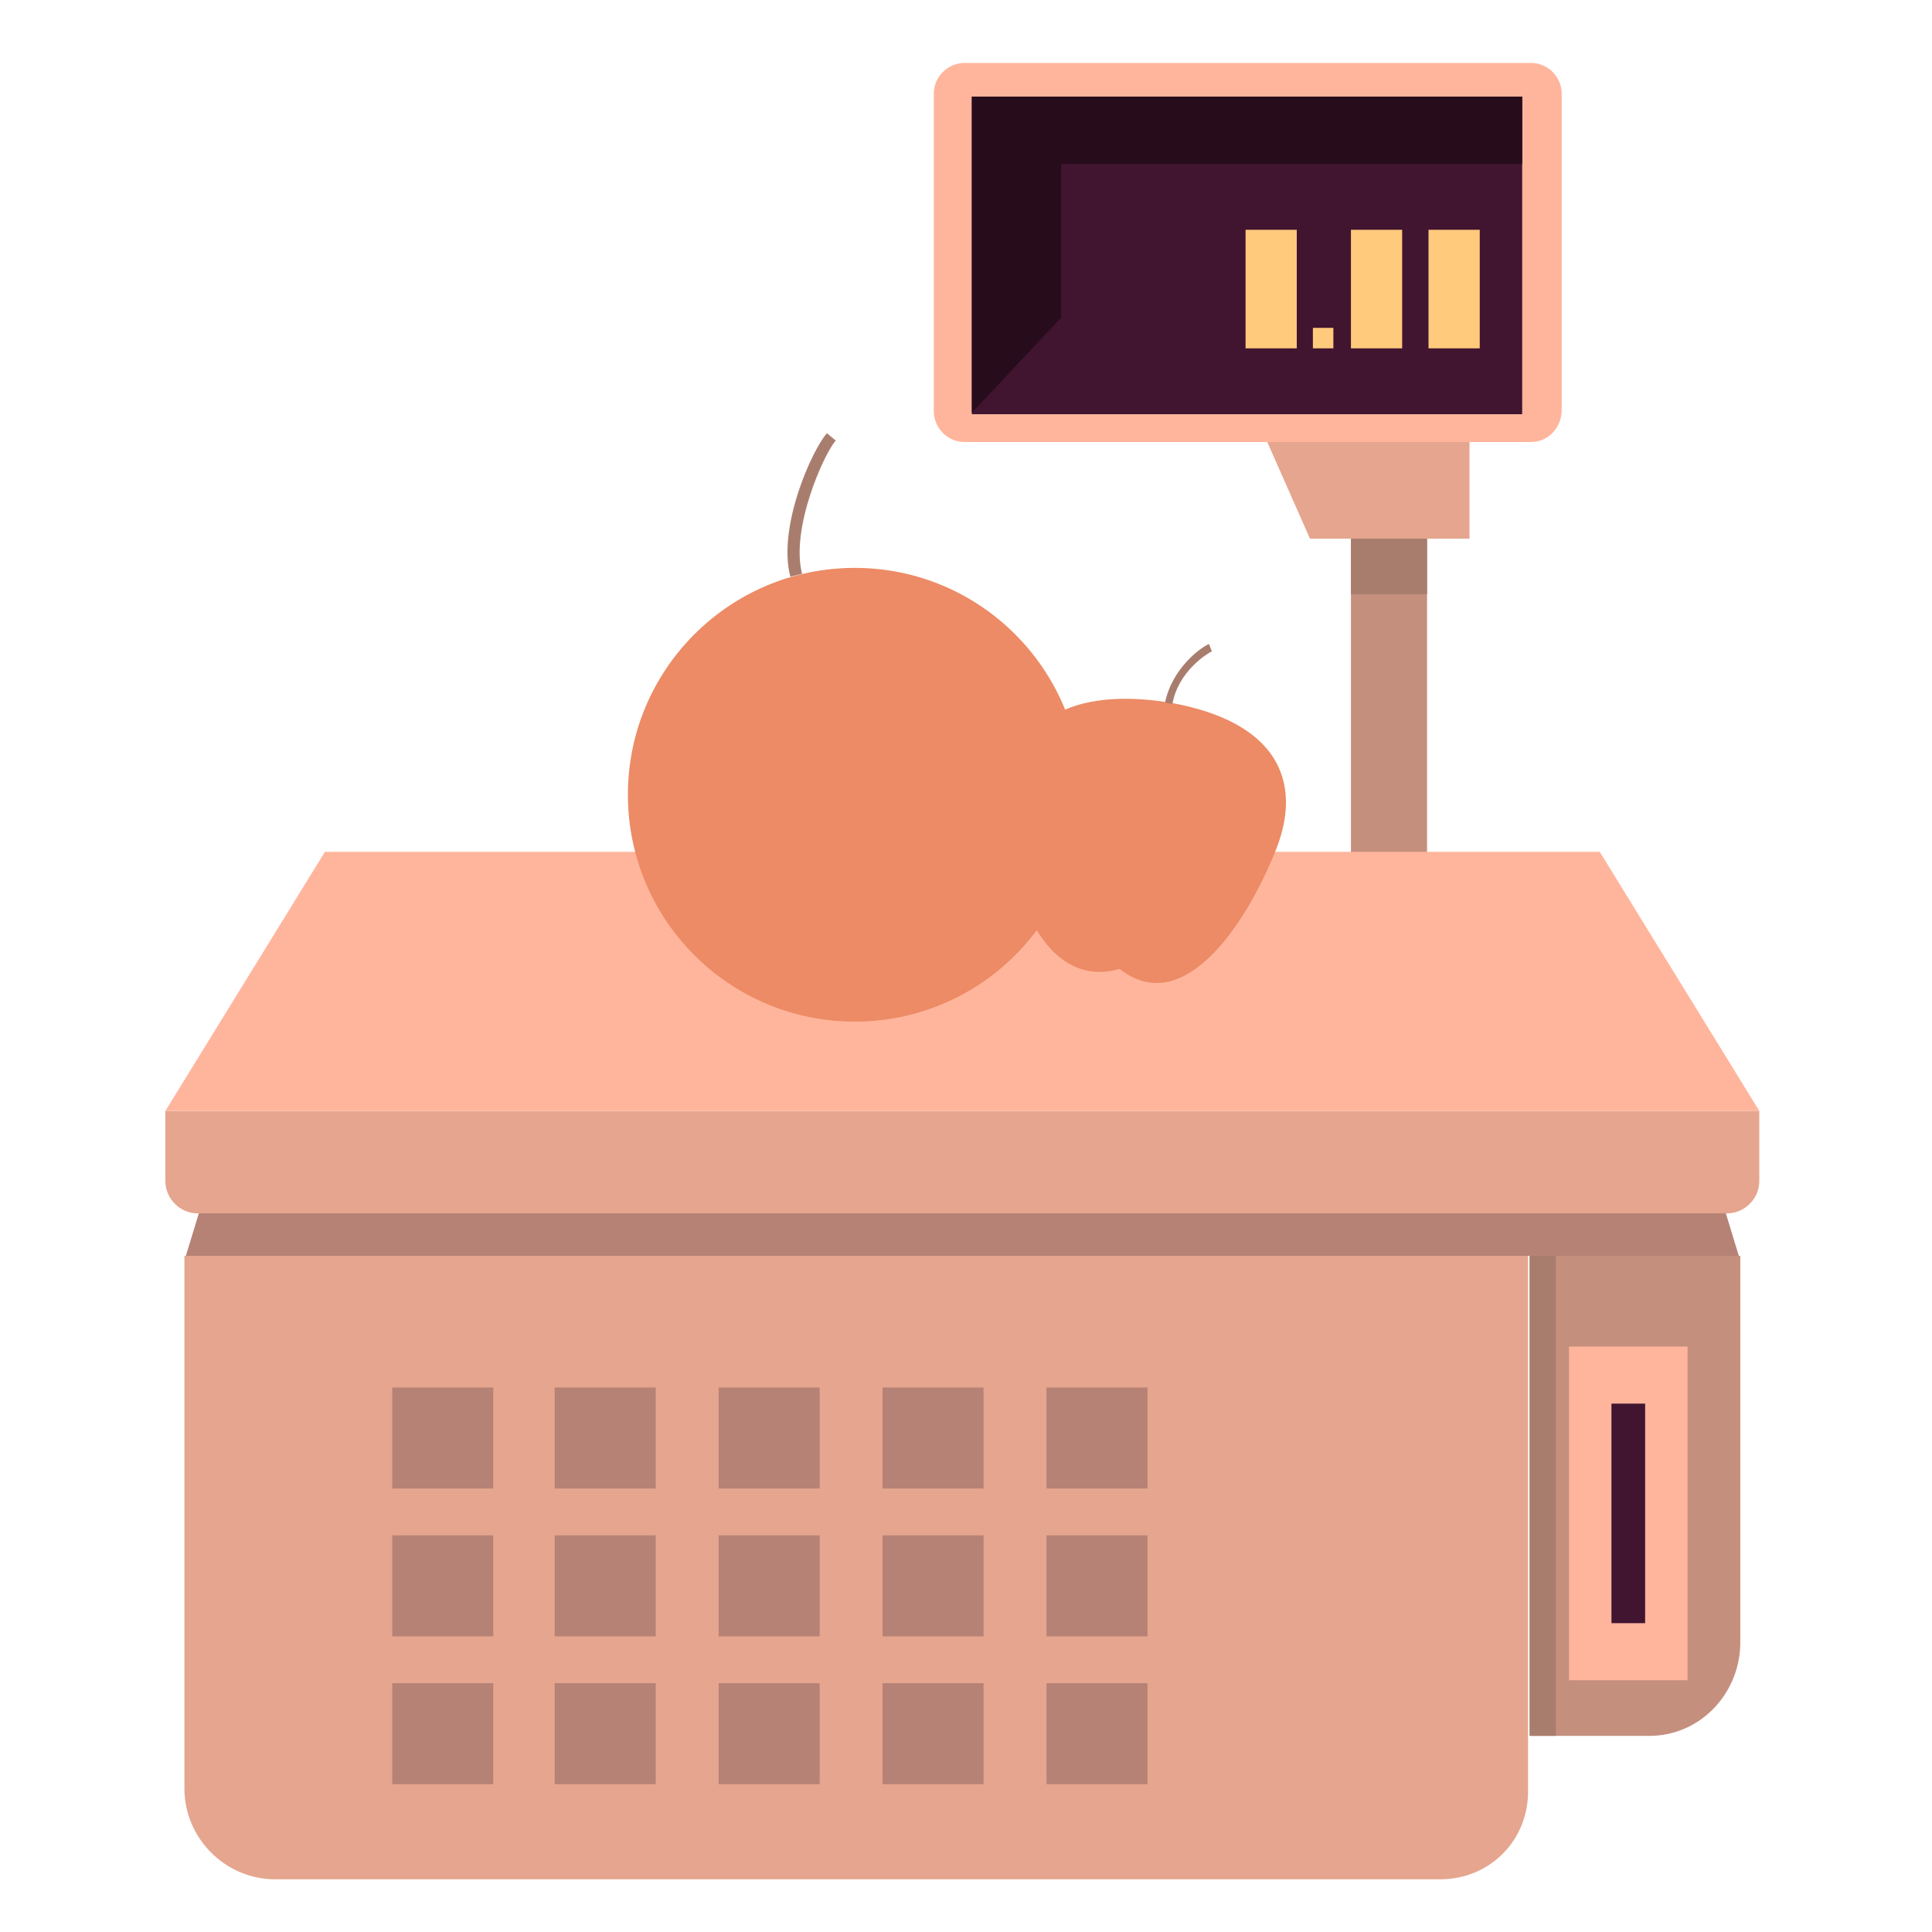
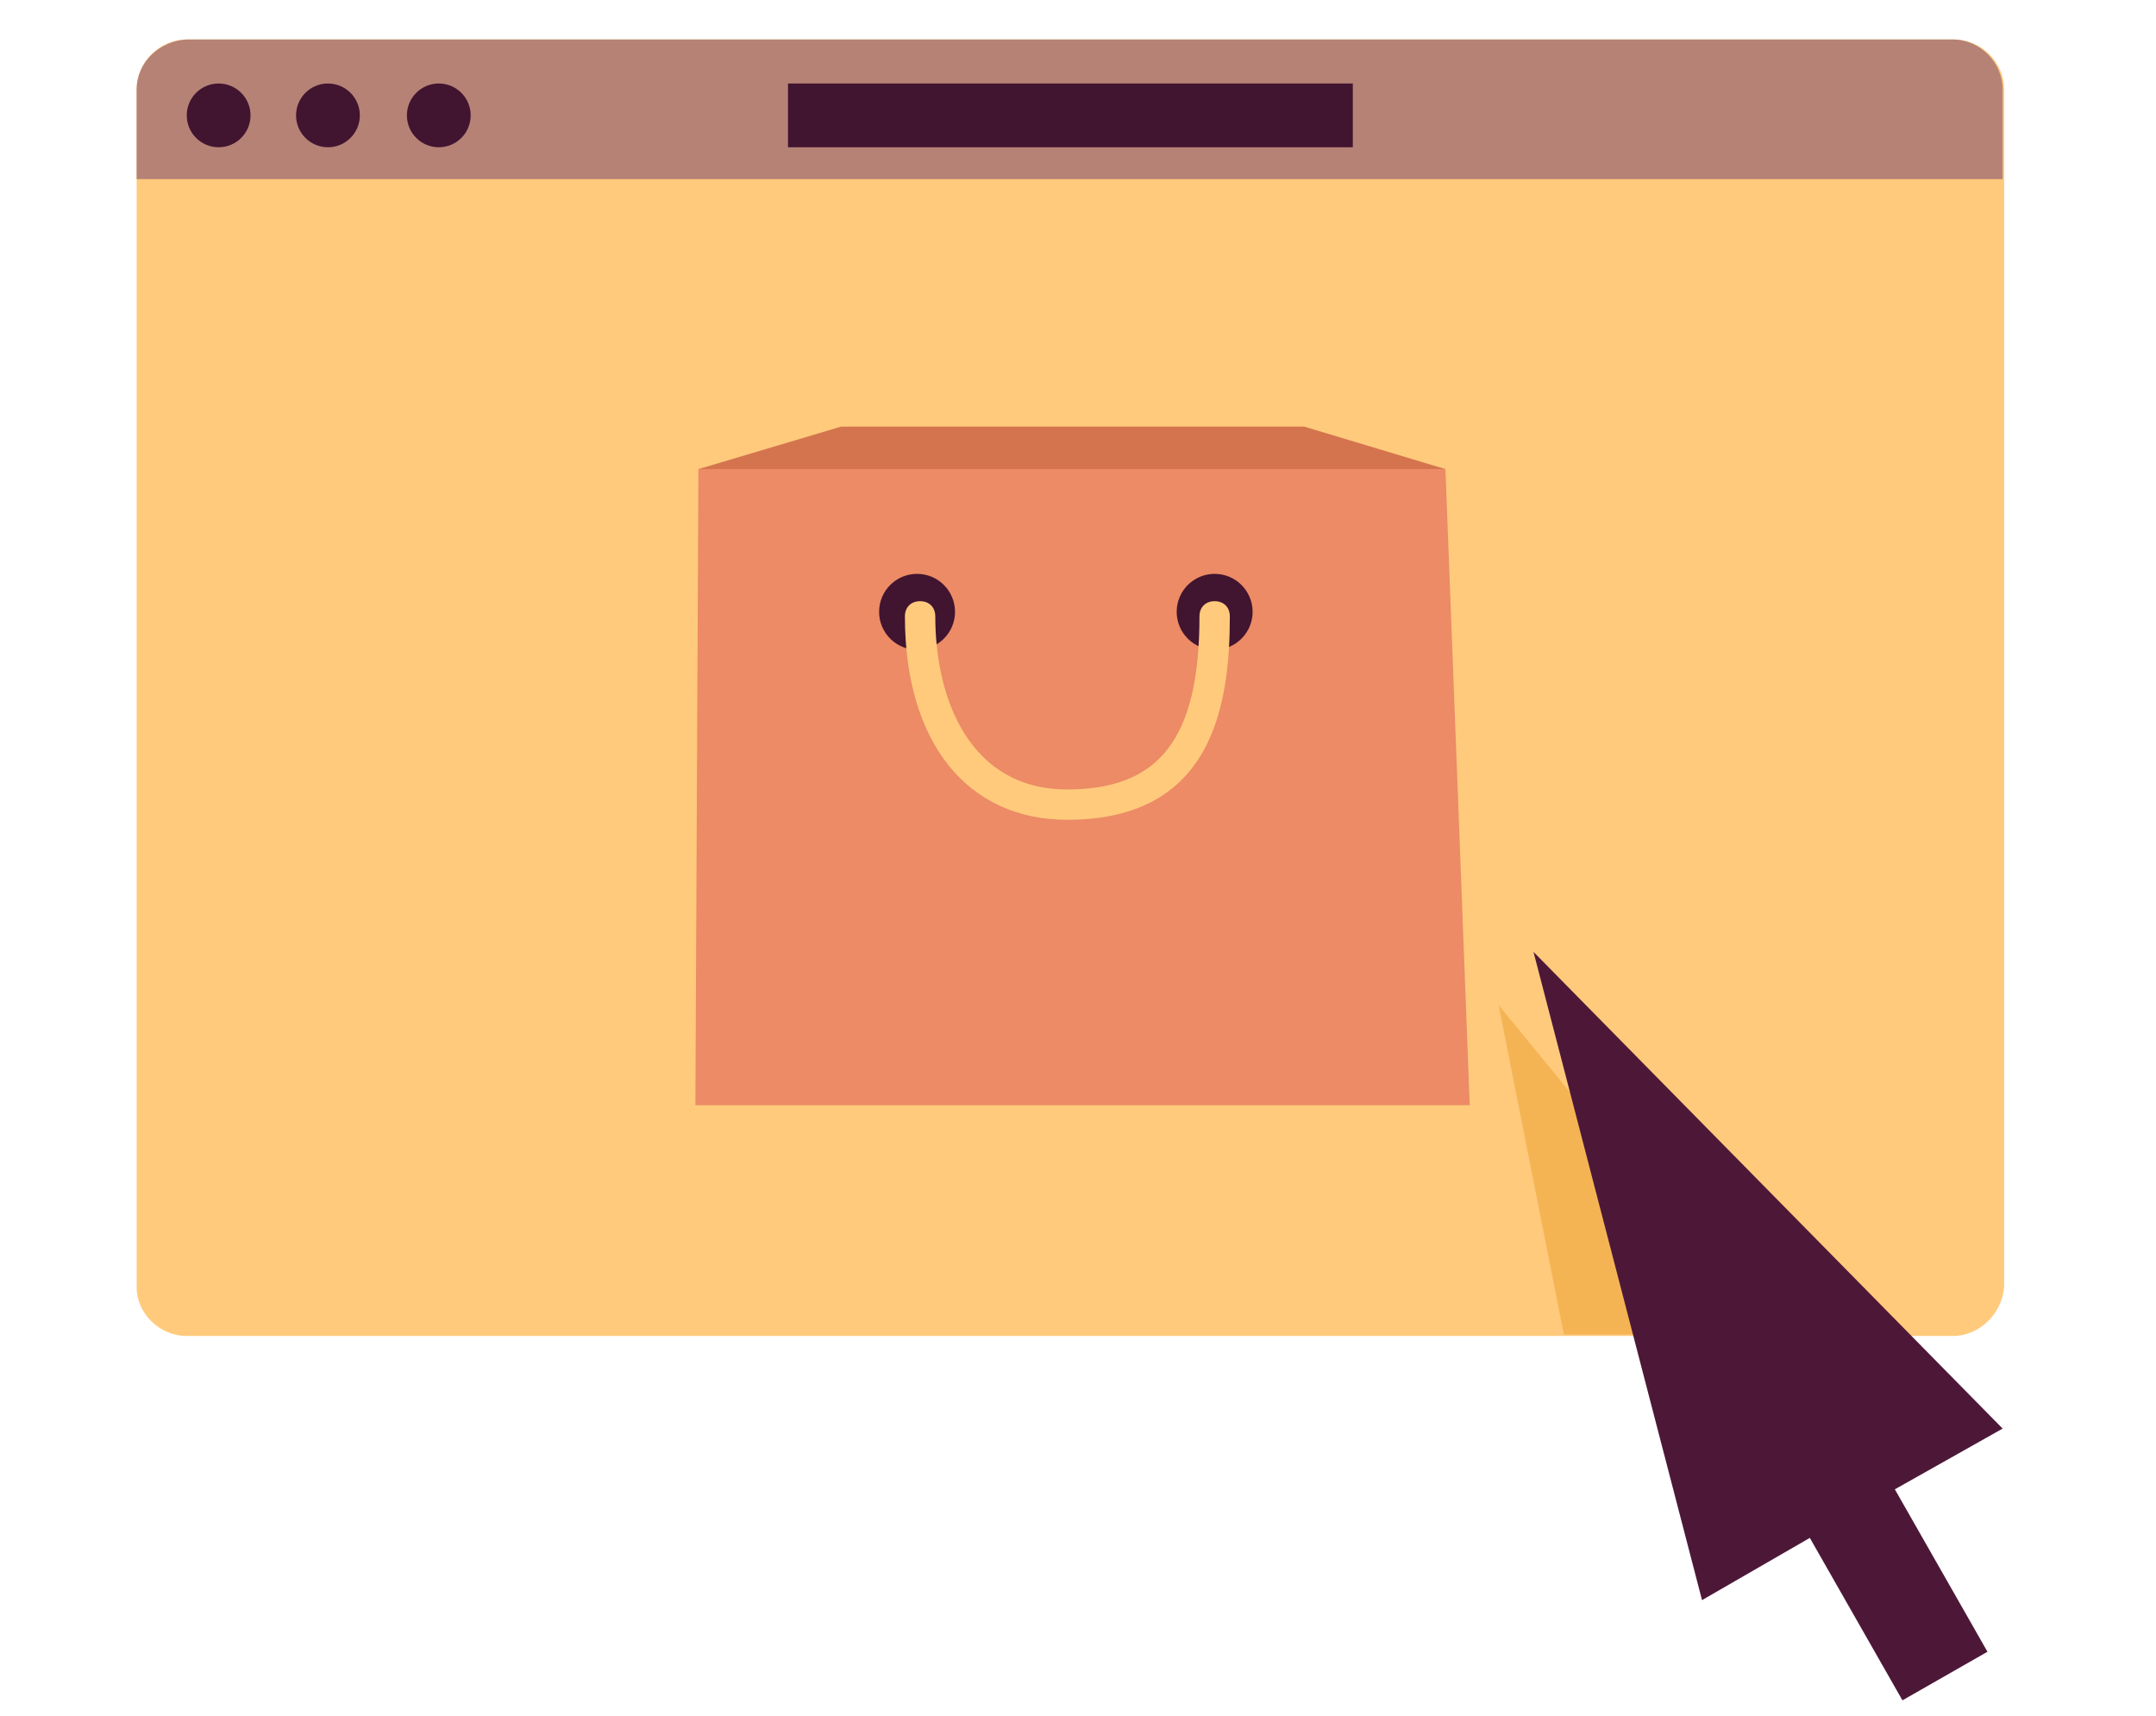
- <svg xmlns="http://www.w3.org/2000/svg" version="1.1" id="Layer_1" x="0px" y="0px" viewBox="0 0 132 132" style="enable-background:new 0 0 132 132;" xml:space="preserve">
+ <svg xmlns="http://www.w3.org/2000/svg" version="1.1" id="Layer_1" x="0px" y="0px" viewBox="0 0 142 113" style="enable-background:new 0 0 142 113;" xml:space="preserve">
  <style type="text/css">
- 	.st0{fill:#C58F7E;}
- 	.st1{fill:#E5A58E;}
- 	.st2{fill:#B68276;}
- 	.st3{fill:#FFB59C;}
- 	.st4{fill:#411430;}
- 	.st5{fill:#FFCA7C;}
- 	.st6{fill:#A97D6E;}
- 	.st7{fill:#EC8B65;}
- 	.st8{fill:#270C1C;}
+ 	.st0{fill:#FFCA7C;}
+ 	.st1{fill:#B68276;}
+ 	.st2{fill:#411430;}
+ 	.st3{fill:#EC8B65;}
+ 	.st4{fill:#D4744E;}
+ 	.st5{fill:#F5B454;}
+ 	.st6{fill:#4D1838;}
</style>
-   <g>
-     <rect x="92.3" y="24.8" class="st0" width="5.2" height="35.2" />
-   </g>
-   <g>
-     <polygon class="st1" points="100.4,36.8 89.5,36.8 85.7,28.2 100.4,28.2  " />
-   </g>
-   <g>
-     <path class="st0" d="M112.7,118.6h-8.1V85.8h14.3v26.6C118.8,115.8,116.1,118.6,112.7,118.6z" />
-   </g>
-   <g>
-     <path class="st1" d="M98.4,128.4H18.8c-3.4,0-6.2-2.8-6.2-6.2V85.8h91.8v36.4C104.5,125.7,101.8,128.4,98.4,128.4z" />
-   </g>
-   <g>
-     <polygon class="st2" points="117,79.9 14.5,79.9 12.7,85.8 118.8,85.8  " />
-   </g>
-   <g>
-     <g>
-       <rect x="107.2" y="92" class="st3" width="8.1" height="22.8" />
-     </g>
-     <g>
-       <rect x="110.1" y="95.9" class="st4" width="2.3" height="15" />
-     </g>
-   </g>
-   <g>
-     <g>
-       <g>
-         <rect x="26.8" y="94.8" class="st2" width="6.9" height="6.9" />
-       </g>
-       <g>
-         <rect x="37.9" y="94.8" class="st2" width="6.9" height="6.9" />
-       </g>
-       <g>
-         <rect x="49.1" y="94.8" class="st2" width="6.9" height="6.9" />
-       </g>
-       <g>
-         <rect x="60.3" y="94.8" class="st2" width="6.9" height="6.9" />
-       </g>
-       <g>
-         <rect x="71.5" y="94.8" class="st2" width="6.9" height="6.9" />
-       </g>
-     </g>
-     <g>
-       <g>
-         <rect x="26.8" y="104.9" class="st2" width="6.9" height="6.9" />
-       </g>
-       <g>
-         <rect x="37.9" y="104.9" class="st2" width="6.9" height="6.9" />
-       </g>
-       <g>
-         <rect x="49.1" y="104.9" class="st2" width="6.9" height="6.9" />
-       </g>
-       <g>
-         <rect x="60.3" y="104.9" class="st2" width="6.9" height="6.9" />
-       </g>
-       <g>
-         <rect x="71.5" y="104.9" class="st2" width="6.9" height="6.9" />
-       </g>
-     </g>
-     <g>
-       <g>
-         <rect x="26.8" y="115" class="st2" width="6.9" height="6.9" />
-       </g>
-       <g>
-         <rect x="37.9" y="115" class="st2" width="6.9" height="6.9" />
-       </g>
-       <g>
-         <rect x="49.1" y="115" class="st2" width="6.9" height="6.9" />
-       </g>
-       <g>
-         <rect x="60.3" y="115" class="st2" width="6.9" height="6.9" />
-       </g>
-       <g>
-         <rect x="71.5" y="115" class="st2" width="6.9" height="6.9" />
-       </g>
-     </g>
-   </g>
-   <g>
-     <path class="st1" d="M118,82.9H13.5c-1.2,0-2.2-1-2.2-2.2v-4.8h108.9v4.8C120.2,81.9,119.2,82.9,118,82.9z" />
-   </g>
-   <g>
-     <polygon class="st3" points="120.2,75.9 11.3,75.9 22.2,58.2 109.3,58.2  " />
-   </g>
-   <g>
-     <g>
-       <path class="st3" d="M104.6,30.2H65.9c-1.2,0-2.1-1-2.1-2.1V6.4c0-1.2,1-2.1,2.1-2.1h38.7c1.2,0,2.1,1,2.1,2.1V28    C106.7,29.2,105.8,30.2,104.6,30.2z" />
-     </g>
-     <g>
-       <rect x="66.4" y="6.6" class="st4" width="37.6" height="21.7" />
-     </g>
-   </g>
-   <g>
-     <g>
-       <rect x="97.6" y="15.7" class="st5" width="3.5" height="8.1" />
-     </g>
-     <g>
-       <rect x="92.3" y="15.7" class="st5" width="3.5" height="8.1" />
-     </g>
-     <g>
-       <rect x="85.1" y="15.7" class="st5" width="3.5" height="8.1" />
-     </g>
-     <g>
-       <rect x="89.7" y="22.4" class="st5" width="1.4" height="1.4" />
-     </g>
-   </g>
-   <g>
-     <rect x="104.5" y="85.8" class="st6" width="1.8" height="32.8" />
-   </g>
-   <g>
-     <rect x="92.3" y="36.8" class="st6" width="5.2" height="3.8" />
-   </g>
-   <g>
-     <g>
-       <path class="st7" d="M87.2,58c-2.1,5.3-6.4,11.6-10.7,8.2c-5.2,1.5-7.8-5.6-7.7-11.2c0.1-5.1,3.6-8.2,11.1-7    C87.3,49.3,89,53.4,87.2,58z" />
-     </g>
-     <g>
-       <path class="st6" d="M80.1,48.1L79.6,48c0.5-2.4,2.5-3.8,3-4l0.2,0.5C82.4,44.7,80.5,45.9,80.1,48.1z" />
-     </g>
-   </g>
-   <g>
-     <g>
-       <circle class="st7" cx="58.4" cy="54.3" r="15.5" />
-     </g>
-     <g>
-       <path class="st6" d="M54,39.4c-0.9-3.4,1.5-8.7,2.5-9.8l0.6,0.5c-0.8,0.9-3.1,6-2.3,9.1L54,39.4z" />
-     </g>
-   </g>
-   <g>
-     <polygon class="st8" points="66.4,28.2 72.5,21.7 72.5,11.2 104,11.2 104,6.6 66.4,6.6  " />
-   </g>
+   <path class="st0" d="M128.6,88H12.3C10.5,88,9,86.5,9,84.8V5.9c0-1.8,1.5-3.3,3.3-3.3h116.4c1.8,0,3.3,1.5,3.3,3.3v78.8  C131.9,86.5,130.4,88,128.6,88z" />
+   <path class="st1" d="M131.9,5.9c0-1.8-1.5-3.3-3.3-3.3H12.3C10.5,2.7,9,4.1,9,5.9v5.9h122.9V5.9z" />
+   <circle class="st2" cx="14.4" cy="7.6" r="2.1" />
+   <circle class="st2" cx="21.6" cy="7.6" r="2.1" />
+   <circle class="st2" cx="28.9" cy="7.6" r="2.1" />
+   <rect x="51.9" y="5.5" class="st2" width="37.2" height="4.2" />
+   <polygon class="st3" points="96.8,72.8 45.8,72.8 45.9,51.8 46,30.9 95.2,30.9 96,51.8 " />
+   <polygon class="st4" points="46,30.9 55.4,28.1 85.9,28.1 95.2,30.9 " />
+   <circle class="st2" cx="60.4" cy="40.3" r="2.5" />
+   <circle class="st2" cx="80" cy="40.3" r="2.5" />
+   <path class="st0" d="M70.3,54c-6.6,0-10.7-5.1-10.7-13.4c0-0.6,0.4-1,1-1s1,0.4,1,1c0,5.5,2.3,11.4,8.7,11.4c6.1,0,8.7-3.4,8.7-11.4  c0-0.6,0.4-1,1-1s1,0.4,1,1C81,46.4,79.9,54,70.3,54z" />
+   <polygon class="st5" points="109.8,87.9 103,87.9 98.7,66.2 116.5,87.9 " />
+   <polygon class="st6" points="124.8,98.1 131.9,94.1 101,62.7 112.1,105.4 119.2,101.3 125.3,112 130.9,108.8 " />
</svg>
